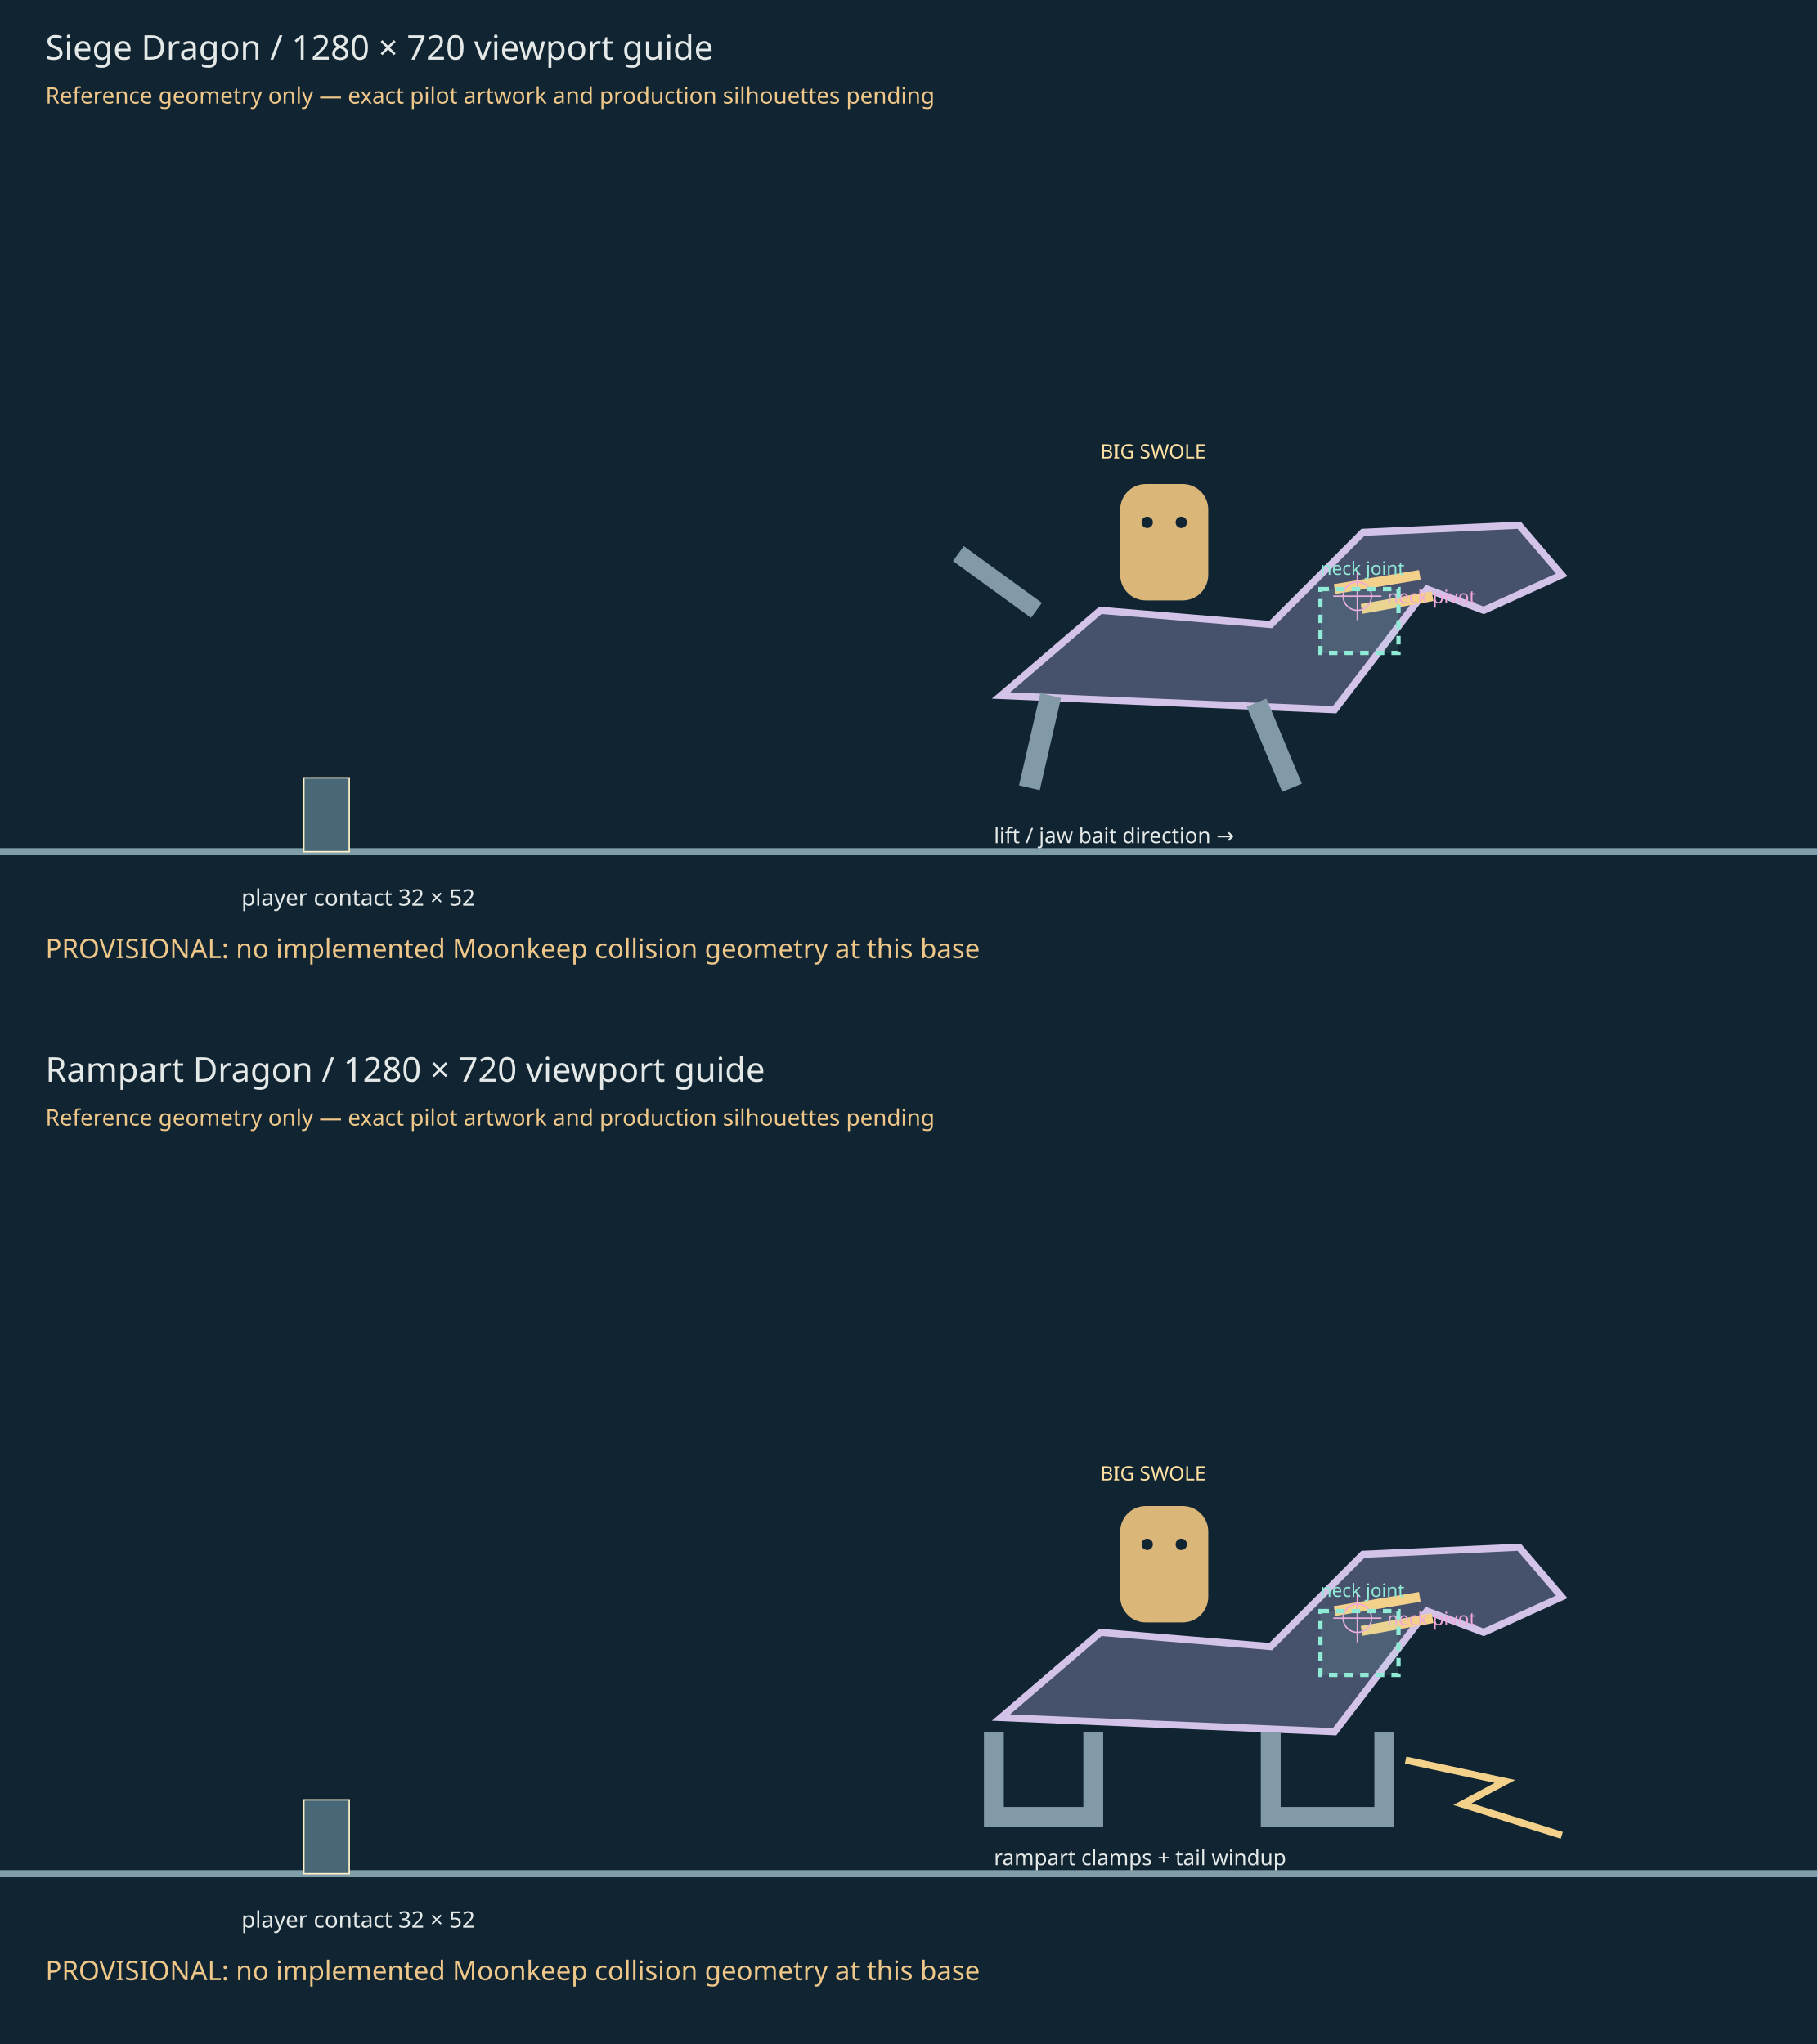
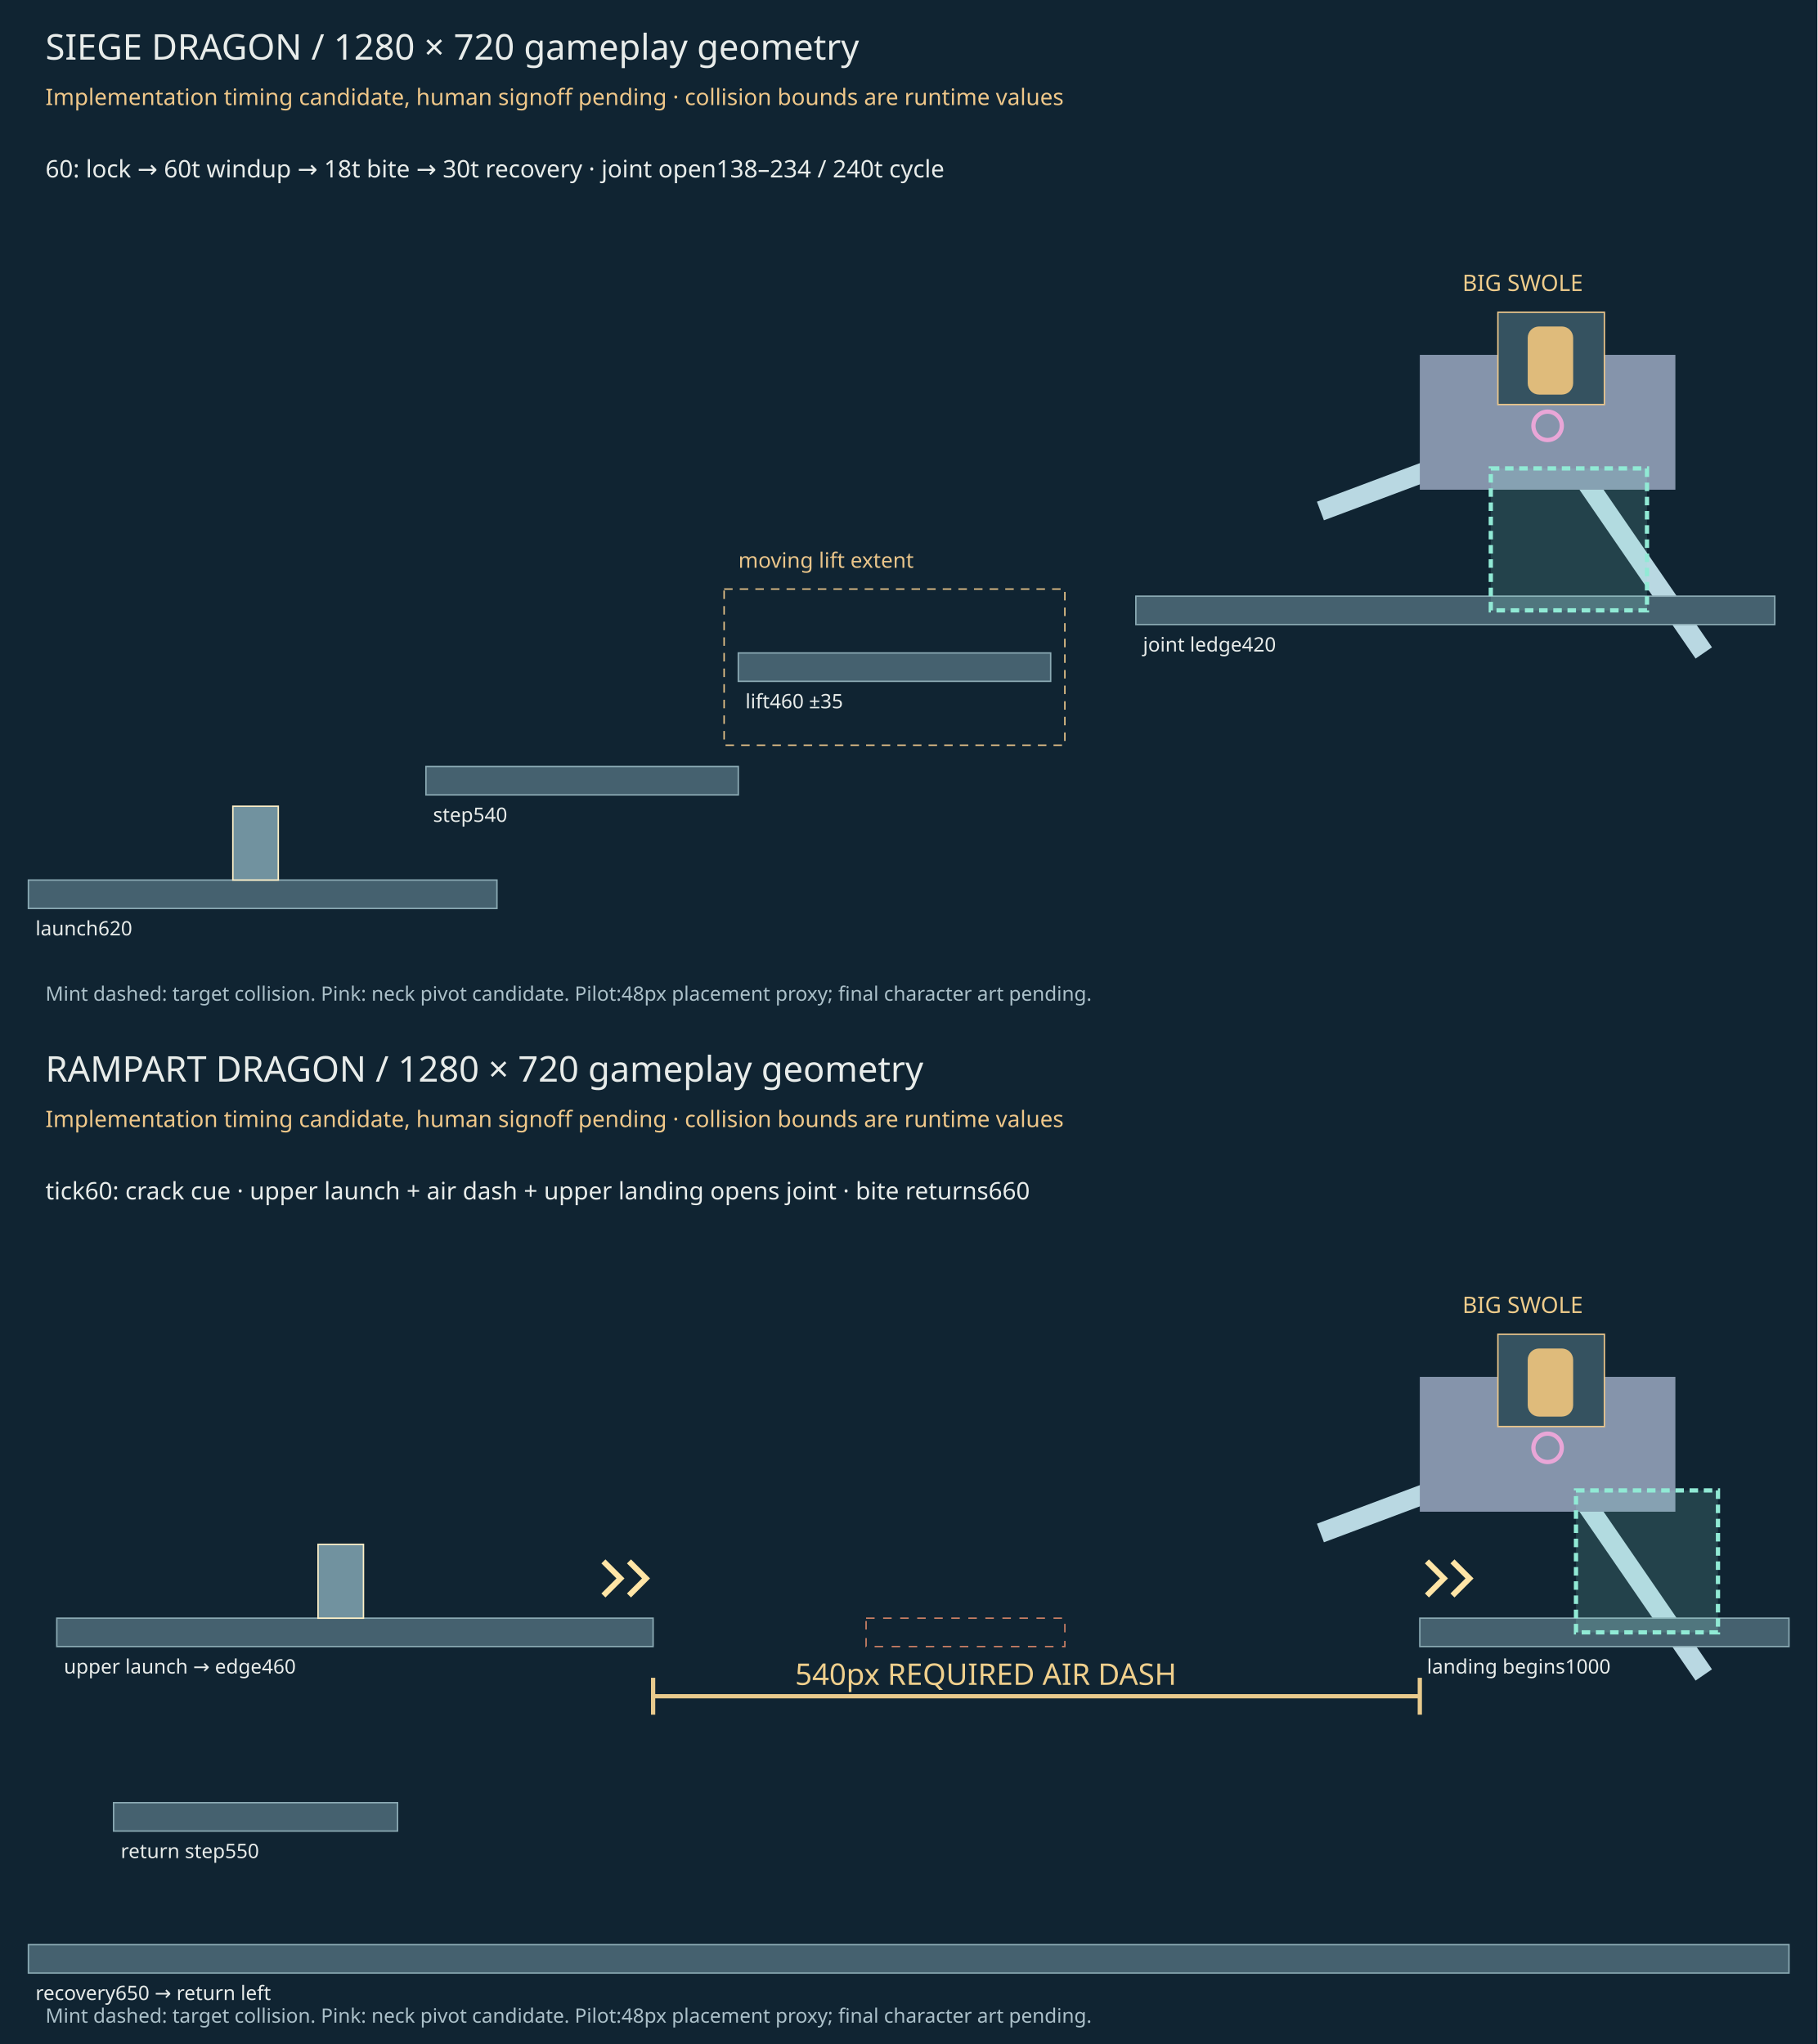
<svg xmlns="http://www.w3.org/2000/svg" width="1280" height="1440" viewBox="0 0 1280 1440">
  <rect width="1280" height="1440" fill="#102432" />
  <g font-family="system-ui,sans-serif">
    <g transform="translate(0,0)">
-       <text x="32" y="42" font-size="24" fill="#e4e9e8">Siege Dragon / 1280 × 720 viewport guide</text>
-       <text x="32" y="73" font-size="16" fill="#efc789">Reference geometry only — exact pilot artwork and production silhouettes pending</text>
-       <path d="M0 600h1280" stroke="#809eaa" stroke-width="5" />
-       <rect x="214" y="548" width="32" height="52" stroke="#fff1ca" fill="#486878" />
-       <text x="170" y="638" font-size="16" fill="#e4e9e8">player contact 32 × 52</text>
-       <g transform="translate(650,250) scale(1)">
-         <path d="M55 240L125 180L245 190L310 125L420 120L450 155L395 180L355 165L290 250Z" fill="#46516c" stroke="#d3c3e9" stroke-width="5" />
-         <path d="M350 155l-60 10 M359 170l-50 9" stroke="#f3d18b" stroke-width="7" />
-         <g>
-           <rect x="139" y="91" width="62" height="82" rx="18" fill="#dab679" />
-           <circle cx="158" cy="118" r="4" fill="#102432" />
-           <circle cx="182" cy="118" r="4" fill="#102432" />
-           <text x="125" y="73" font-size="14" fill="#ffe1a2">BIG SWOLE</text>
-         </g>
-         <g stroke="#f2a8db" fill="none">
-           <circle cx="306" cy="170" r="10" />
-           <path d="M289 170h34 M306 153v34" />
-         </g>
-         <text x="327" y="175" font-size="13" fill="#f2a8db">neck pivot</text>
-         <rect x="280" y="165" width="55" height="45" fill="#91ead5" fill-opacity=".1" stroke="#91ead5" stroke-dasharray="6 5" stroke-width="3" />
-         <text x="280" y="155" font-size="13" fill="#91ead5">neck joint</text>
-         <path d="M90 240l-15 65 M235 245l25 60" stroke="#8299a7" stroke-width="15" />
-         <path d="M80 180l-55-40" stroke="#8299a7" stroke-width="13" />
-         <text x="50" y="344" font-size="15" fill="#e4e9e8">lift / jaw bait direction →</text>
-       </g>
-       <text x="32" y="675" font-size="19" fill="#efc789">PROVISIONAL: no implemented Moonkeep collision geometry at this base</text>
+       <text x="32" y="42" font-size="25" fill="#e8ecea">SIEGE DRAGON / 1280 × 720 gameplay geometry</text>
+       <text x="32" y="74" font-size="16" fill="#efc789">Implementation timing candidate, human signoff pending · collision bounds are runtime values</text>
+       <path d="M1200 460L1090 300L930 360" fill="none" stroke="#b9d8e2" stroke-width="14" />
+       <rect x="1000" y="250" width="180" height="95" fill="#8594ab" />
+       <rect x="1055" y="220" width="75" height="65" fill="#355260" stroke="#eac58a" />
+       <rect x="1076" y="230" width="32" height="48" rx="8" fill="#dfbb7b" />
+       <text x="1030" y="205" font-size="16" fill="#efcc8b">BIG SWOLE</text>
+       <circle cx="1090" cy="300" r="10" fill="none" stroke="#e9a6d7" stroke-width="3" />
+       <rect x="20" y="620" width="330" height="20" fill="#45616f" stroke="#8baab4" />
+       <text x="25" y="659" font-size="14" fill="#e8ecea">launch620</text>
+       <rect x="300" y="540" width="220" height="20" fill="#45616f" stroke="#8baab4" />
+       <text x="305" y="579" font-size="14" fill="#e8ecea">step540</text>
+       <rect x="520" y="460" width="220" height="20" fill="#45616f" stroke="#8baab4" />
+       <text x="525" y="499" font-size="14" fill="#e8ecea">lift460 ±35</text>
+       <rect x="800" y="420" width="450" height="20" fill="#45616f" stroke="#8baab4" />
+       <text x="805" y="459" font-size="14" fill="#e8ecea">joint ledge420</text>
+       <rect x="1050" y="330" width="110" height="100" fill="#91ead5" fill-opacity=".15" stroke="#91ead5" stroke-dasharray="6 4" stroke-width="3" />
+       <rect x="510" y="415" width="240" height="110" fill="none" stroke="#eac58a" stroke-dasharray="6 5" />
+       <text x="520" y="400" font-size="15" fill="#eac58a">moving lift extent</text>
+       <text x="32" y="125" font-size="17" fill="#e8ecea">60: lock → 60t windup → 18t bite → 30t recovery · joint open138–234 / 240t cycle</text>
+       <rect x="164" y="568" width="32" height="52" fill="#71929f" stroke="#fff1c8" />
+       <text x="32" y="705" font-size="14" fill="#abc0c9">Mint dashed: target collision. Pink: neck pivot candidate. Pilot:48px placement proxy; final character art pending.</text>
    </g>
    <g transform="translate(0,720)">
-       <text x="32" y="42" font-size="24" fill="#e4e9e8">Rampart Dragon / 1280 × 720 viewport guide</text>
-       <text x="32" y="73" font-size="16" fill="#efc789">Reference geometry only — exact pilot artwork and production silhouettes pending</text>
-       <path d="M0 600h1280" stroke="#809eaa" stroke-width="5" />
-       <rect x="214" y="548" width="32" height="52" stroke="#fff1ca" fill="#486878" />
-       <text x="170" y="638" font-size="16" fill="#e4e9e8">player contact 32 × 52</text>
-       <g transform="translate(650,250) scale(1)">
-         <path d="M55 240L125 180L245 190L310 125L420 120L450 155L395 180L355 165L290 250Z" fill="#46516c" stroke="#d3c3e9" stroke-width="5" />
-         <path d="M350 155l-60 10 M359 170l-50 9" stroke="#f3d18b" stroke-width="7" />
-         <g>
-           <rect x="139" y="91" width="62" height="82" rx="18" fill="#dab679" />
-           <circle cx="158" cy="118" r="4" fill="#102432" />
-           <circle cx="182" cy="118" r="4" fill="#102432" />
-           <text x="125" y="73" font-size="14" fill="#ffe1a2">BIG SWOLE</text>
-         </g>
-         <g stroke="#f2a8db" fill="none">
-           <circle cx="306" cy="170" r="10" />
-           <path d="M289 170h34 M306 153v34" />
-         </g>
-         <text x="327" y="175" font-size="13" fill="#f2a8db">neck pivot</text>
-         <rect x="280" y="165" width="55" height="45" fill="#91ead5" fill-opacity=".1" stroke="#91ead5" stroke-dasharray="6 5" stroke-width="3" />
-         <text x="280" y="155" font-size="13" fill="#91ead5">neck joint</text>
-         <path d="M120 250v60H50V250 M245 250v60h80V250" stroke="#8299a7" stroke-width="14" fill="none" />
-         <path d="M340 270l70 15l-30 16l70 22" fill="none" stroke="#f3d18b" stroke-width="5" />
-         <text x="50" y="344" font-size="15" fill="#e4e9e8">rampart clamps + tail windup</text>
-       </g>
-       <text x="32" y="675" font-size="19" fill="#efc789">PROVISIONAL: no implemented Moonkeep collision geometry at this base</text>
+       <text x="32" y="42" font-size="25" fill="#e8ecea">RAMPART DRAGON / 1280 × 720 gameplay geometry</text>
+       <text x="32" y="74" font-size="16" fill="#efc789">Implementation timing candidate, human signoff pending · collision bounds are runtime values</text>
+       <path d="M1200 460L1090 300L930 360" fill="none" stroke="#b9d8e2" stroke-width="14" />
+       <rect x="1000" y="250" width="180" height="95" fill="#8594ab" />
+       <rect x="1055" y="220" width="75" height="65" fill="#355260" stroke="#eac58a" />
+       <rect x="1076" y="230" width="32" height="48" rx="8" fill="#dfbb7b" />
+       <text x="1030" y="205" font-size="16" fill="#efcc8b">BIG SWOLE</text>
+       <circle cx="1090" cy="300" r="10" fill="none" stroke="#e9a6d7" stroke-width="3" />
+       <rect x="40" y="420" width="420" height="20" fill="#45616f" stroke="#8baab4" />
+       <text x="45" y="459" font-size="14" fill="#e8ecea">upper launch → edge460</text>
+       <rect x="1000" y="420" width="260" height="20" fill="#45616f" stroke="#8baab4" />
+       <text x="1005" y="459" font-size="14" fill="#e8ecea">landing begins1000</text>
+       <rect x="20" y="650" width="1240" height="20" fill="#45616f" stroke="#8baab4" />
+       <text x="25" y="689" font-size="14" fill="#e8ecea">recovery650 → return left</text>
+       <rect x="80" y="550" width="200" height="20" fill="#45616f" stroke="#8baab4" />
+       <text x="85" y="589" font-size="14" fill="#e8ecea">return step550</text>
+       <rect x="1110" y="330" width="100" height="100" fill="#91ead5" fill-opacity=".15" stroke="#91ead5" stroke-dasharray="6 4" stroke-width="3" />
+       <rect x="610" y="420" width="140" height="20" fill="none" stroke="#cc8065" stroke-dasharray="6 6" />
+       <path d="M460 475H1000 M460 462v26 M1000 462v26" stroke="#e8ca8d" stroke-width="3" />
+       <text x="560" y="467" font-size="21" fill="#efcf8c">540px REQUIRED AIR DASH</text>
+       <text x="32" y="125" font-size="17" fill="#e8ecea">tick60: crack cue · upper launch + air dash + upper landing opens joint · bite returns660</text>
+       <rect x="224" y="368" width="32" height="52" fill="#71929f" stroke="#fff1c8" />
+       <path d="M425 380l12 12l-12 12 M443 380l12 12l-12 12" stroke="#ffe5a6" stroke-width="4" fill="none" />
+       <path d="M1005 380l12 12l-12 12 M1023 380l12 12l-12 12" stroke="#ffe5a6" stroke-width="4" fill="none" />
+       <text x="32" y="705" font-size="14" fill="#abc0c9">Mint dashed: target collision. Pink: neck pivot candidate. Pilot:48px placement proxy; final character art pending.</text>
    </g>
  </g>
</svg>
